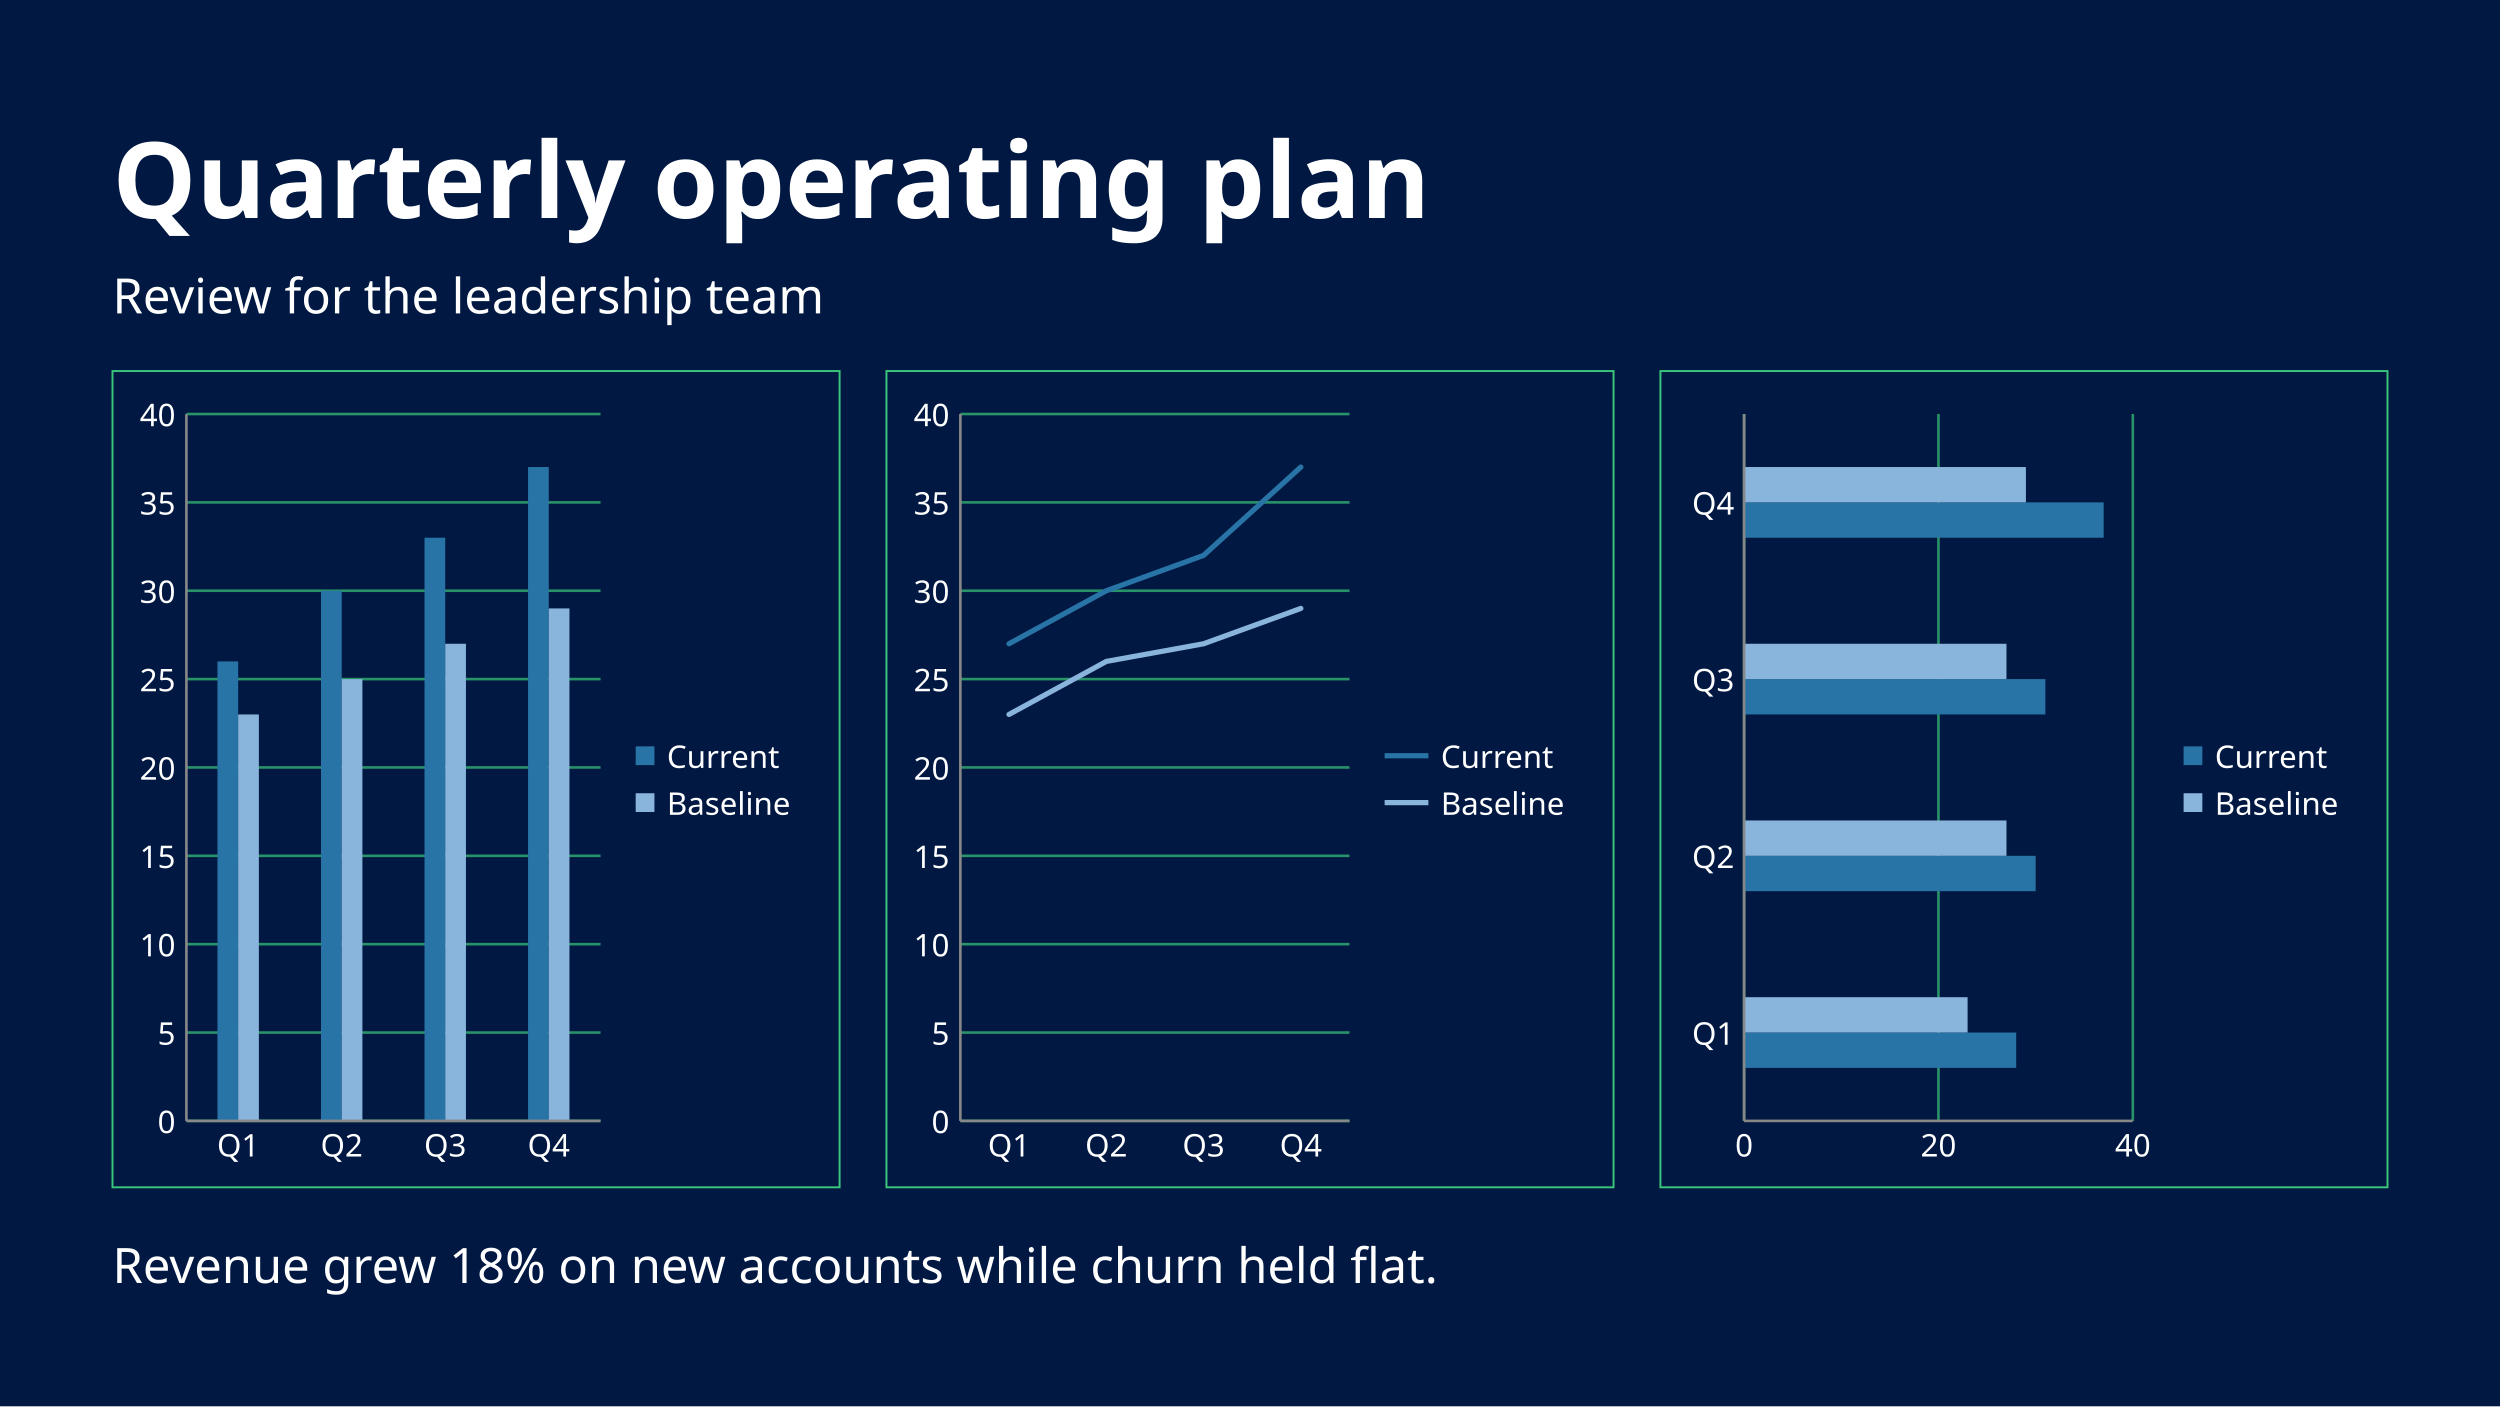
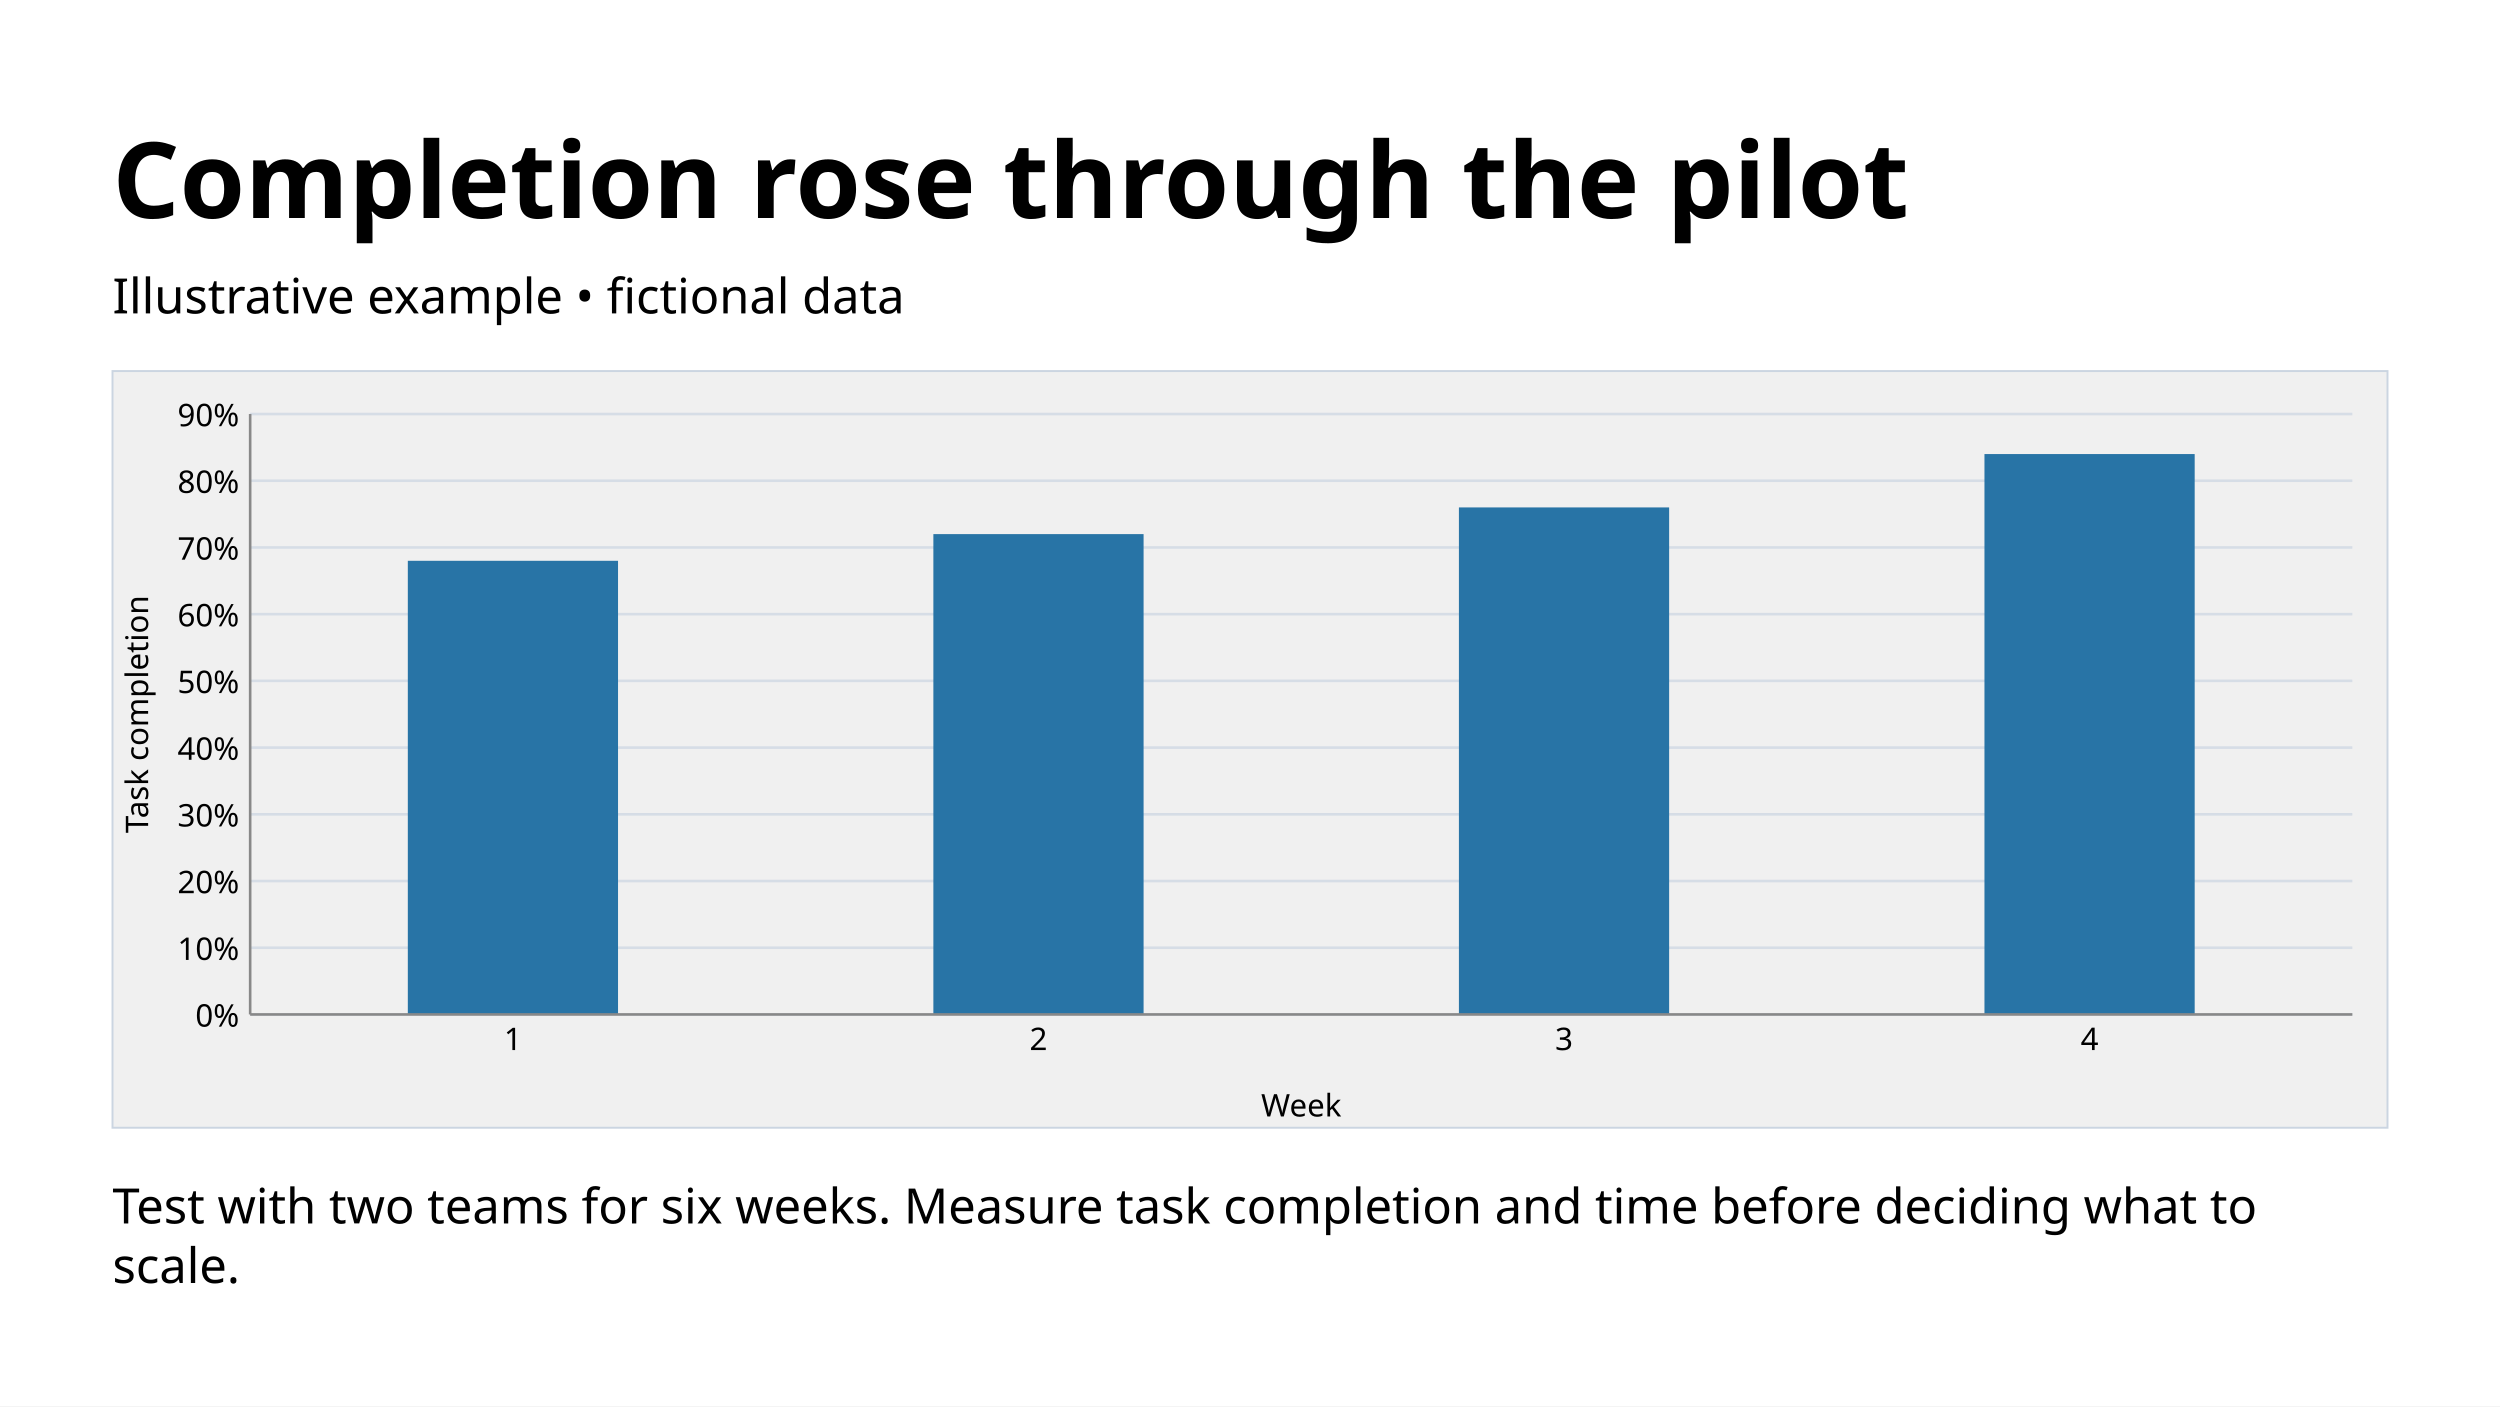
- <svg xmlns="http://www.w3.org/2000/svg" aria-label="Quarterly operating plan" aria-roledescription="slide" height="720" role="group" viewBox="0 0 1280 720" width="1280">
-   <rect aria-hidden="true" fill="#011842" height="720" opacity="1" width="1280" x="0" y="0" />
+ <svg xmlns="http://www.w3.org/2000/svg" aria-label="Completion rose through the pilot" aria-roledescription="slide" height="720" role="group" viewBox="0 0 1280 720" width="1280">
+   <rect aria-hidden="true" fill="#FFFFFF" height="720" opacity="1" width="1280" x="0" y="0" />
  <g>
-     <text fill="#FFFFFF" font-family="Aptos Display, sans-serif" font-size="54" font-weight="700" style="white-space:pre" text-anchor="start" x="57.6" xml:space="preserve" y="111.6">Quarterly operating plan</text>
+     <text fill="#000000" font-family="Aptos Display, sans-serif" font-size="54" font-weight="700" style="white-space:pre" text-anchor="start" x="57.6" xml:space="preserve" y="111.6">Completion rose through the pilot</text>
  </g>
  <g>
-     <text fill="#FFFFFF" font-family="Aptos, sans-serif" font-size="25" font-weight="400" style="white-space:pre" text-anchor="start" x="57.6" xml:space="preserve" y="160.48">Review for the leadership team</text>
+     <text fill="#000000" font-family="Aptos, sans-serif" font-size="25" font-weight="400" style="white-space:pre" text-anchor="start" x="57.6" xml:space="preserve" y="160.48">Illustrative example • fictional data</text>
  </g>
  <g>
-     <rect fill="#011842" height="417.92" stroke="#3AC67A" stroke-width="1" width="372.267" x="57.6" y="189.98" />
-     <rect fill="#2874A6" height="9.6" width="9.6" x="325.467" y="382.14" />
+     <rect fill="#F0F0F0" height="387.42" stroke="#CBD5E1" stroke-width="1" width="1164.8" x="57.6" y="189.98" />
    <g>
-       <text fill="#FFFFFF" font-family="Aptos, sans-serif" font-size="16" font-weight="400" style="white-space:pre" text-anchor="start" x="341.467" xml:space="preserve" y="393.18">Current</text>
-     </g>
-     <rect fill="#89B4DC" height="9.6" width="9.6" x="325.467" y="406.14" />
-     <g>
-       <text fill="#FFFFFF" font-family="Aptos, sans-serif" font-size="16" font-weight="400" style="white-space:pre" text-anchor="start" x="341.467" xml:space="preserve" y="417.18">Baseline</text>
+       <text fill="#000000" font-family="Aptos, sans-serif" font-size="16" font-weight="400" style="white-space:pre" text-anchor="middle" x="262.62" xml:space="preserve" y="537.64">1</text>
    </g>
    <g>
-       <text fill="#FFFFFF" font-family="Aptos, sans-serif" font-size="16" font-weight="400" style="white-space:pre" text-anchor="middle" x="121.943" xml:space="preserve" y="592.14">Q1</text>
+       <text fill="#000000" font-family="Aptos, sans-serif" font-size="16" font-weight="400" style="white-space:pre" text-anchor="middle" x="531.7" xml:space="preserve" y="537.64">2</text>
    </g>
    <g>
-       <text fill="#FFFFFF" font-family="Aptos, sans-serif" font-size="16" font-weight="400" style="white-space:pre" text-anchor="middle" x="174.95" xml:space="preserve" y="592.14">Q2</text>
+       <text fill="#000000" font-family="Aptos, sans-serif" font-size="16" font-weight="400" style="white-space:pre" text-anchor="middle" x="800.78" xml:space="preserve" y="537.64">3</text>
    </g>
    <g>
-       <text fill="#FFFFFF" font-family="Aptos, sans-serif" font-size="16" font-weight="400" style="white-space:pre" text-anchor="middle" x="227.957" xml:space="preserve" y="592.14">Q3</text>
+       <text fill="#000000" font-family="Aptos, sans-serif" font-size="16" font-weight="400" style="white-space:pre" text-anchor="middle" x="1069.86" xml:space="preserve" y="537.64">4</text>
    </g>
+     <line stroke="#CBD5E1" stroke-opacity="0.7" stroke-width="1.333" x1="128.08" x2="1204.4" y1="519.4" y2="519.4" />
    <g>
-       <text fill="#FFFFFF" font-family="Aptos, sans-serif" font-size="16" font-weight="400" style="white-space:pre" text-anchor="middle" x="280.963" xml:space="preserve" y="592.14">Q4</text>
+       <text fill="#000000" font-family="Aptos, sans-serif" font-size="16" font-weight="400" style="white-space:pre" text-anchor="end" x="122.48" xml:space="preserve" y="525.64">0%</text>
    </g>
-     <line stroke="#3AC67A" stroke-opacity="0.7" stroke-width="1.333" x1="95.44" x2="307.467" y1="573.9" y2="573.9" />
+     <line stroke="#CBD5E1" stroke-opacity="0.7" stroke-width="1.333" x1="128.08" x2="1204.4" y1="485.242" y2="485.242" />
    <g>
-       <text fill="#FFFFFF" font-family="Aptos, sans-serif" font-size="16" font-weight="400" style="white-space:pre" text-anchor="end" x="89.84" xml:space="preserve" y="580.14">0</text>
+       <text fill="#000000" font-family="Aptos, sans-serif" font-size="16" font-weight="400" style="white-space:pre" text-anchor="end" x="122.48" xml:space="preserve" y="491.482">10%</text>
    </g>
-     <line stroke="#3AC67A" stroke-opacity="0.7" stroke-width="1.333" x1="95.44" x2="307.467" y1="528.66" y2="528.66" />
+     <line stroke="#CBD5E1" stroke-opacity="0.7" stroke-width="1.333" x1="128.08" x2="1204.4" y1="451.084" y2="451.084" />
    <g>
-       <text fill="#FFFFFF" font-family="Aptos, sans-serif" font-size="16" font-weight="400" style="white-space:pre" text-anchor="end" x="89.84" xml:space="preserve" y="534.9">5</text>
+       <text fill="#000000" font-family="Aptos, sans-serif" font-size="16" font-weight="400" style="white-space:pre" text-anchor="end" x="122.48" xml:space="preserve" y="457.324">20%</text>
    </g>
-     <line stroke="#3AC67A" stroke-opacity="0.7" stroke-width="1.333" x1="95.44" x2="307.467" y1="483.42" y2="483.42" />
+     <line stroke="#CBD5E1" stroke-opacity="0.7" stroke-width="1.333" x1="128.08" x2="1204.4" y1="416.927" y2="416.927" />
    <g>
-       <text fill="#FFFFFF" font-family="Aptos, sans-serif" font-size="16" font-weight="400" style="white-space:pre" text-anchor="end" x="89.84" xml:space="preserve" y="489.66">10</text>
+       <text fill="#000000" font-family="Aptos, sans-serif" font-size="16" font-weight="400" style="white-space:pre" text-anchor="end" x="122.48" xml:space="preserve" y="423.167">30%</text>
    </g>
-     <line stroke="#3AC67A" stroke-opacity="0.7" stroke-width="1.333" x1="95.44" x2="307.467" y1="438.18" y2="438.18" />
+     <line stroke="#CBD5E1" stroke-opacity="0.7" stroke-width="1.333" x1="128.08" x2="1204.4" y1="382.769" y2="382.769" />
    <g>
-       <text fill="#FFFFFF" font-family="Aptos, sans-serif" font-size="16" font-weight="400" style="white-space:pre" text-anchor="end" x="89.84" xml:space="preserve" y="444.42">15</text>
+       <text fill="#000000" font-family="Aptos, sans-serif" font-size="16" font-weight="400" style="white-space:pre" text-anchor="end" x="122.48" xml:space="preserve" y="389.009">40%</text>
    </g>
-     <line stroke="#3AC67A" stroke-opacity="0.7" stroke-width="1.333" x1="95.44" x2="307.467" y1="392.94" y2="392.94" />
+     <line stroke="#CBD5E1" stroke-opacity="0.7" stroke-width="1.333" x1="128.08" x2="1204.4" y1="348.611" y2="348.611" />
    <g>
-       <text fill="#FFFFFF" font-family="Aptos, sans-serif" font-size="16" font-weight="400" style="white-space:pre" text-anchor="end" x="89.84" xml:space="preserve" y="399.18">20</text>
+       <text fill="#000000" font-family="Aptos, sans-serif" font-size="16" font-weight="400" style="white-space:pre" text-anchor="end" x="122.48" xml:space="preserve" y="354.851">50%</text>
    </g>
-     <line stroke="#3AC67A" stroke-opacity="0.7" stroke-width="1.333" x1="95.44" x2="307.467" y1="347.7" y2="347.7" />
+     <line stroke="#CBD5E1" stroke-opacity="0.7" stroke-width="1.333" x1="128.08" x2="1204.4" y1="314.453" y2="314.453" />
    <g>
-       <text fill="#FFFFFF" font-family="Aptos, sans-serif" font-size="16" font-weight="400" style="white-space:pre" text-anchor="end" x="89.84" xml:space="preserve" y="353.94">25</text>
+       <text fill="#000000" font-family="Aptos, sans-serif" font-size="16" font-weight="400" style="white-space:pre" text-anchor="end" x="122.48" xml:space="preserve" y="320.693">60%</text>
    </g>
-     <line stroke="#3AC67A" stroke-opacity="0.7" stroke-width="1.333" x1="95.44" x2="307.467" y1="302.46" y2="302.46" />
+     <line stroke="#CBD5E1" stroke-opacity="0.7" stroke-width="1.333" x1="128.08" x2="1204.4" y1="280.296" y2="280.296" />
    <g>
-       <text fill="#FFFFFF" font-family="Aptos, sans-serif" font-size="16" font-weight="400" style="white-space:pre" text-anchor="end" x="89.84" xml:space="preserve" y="308.7">30</text>
+       <text fill="#000000" font-family="Aptos, sans-serif" font-size="16" font-weight="400" style="white-space:pre" text-anchor="end" x="122.48" xml:space="preserve" y="286.536">70%</text>
    </g>
-     <line stroke="#3AC67A" stroke-opacity="0.7" stroke-width="1.333" x1="95.44" x2="307.467" y1="257.22" y2="257.22" />
+     <line stroke="#CBD5E1" stroke-opacity="0.7" stroke-width="1.333" x1="128.08" x2="1204.4" y1="246.138" y2="246.138" />
    <g>
-       <text fill="#FFFFFF" font-family="Aptos, sans-serif" font-size="16" font-weight="400" style="white-space:pre" text-anchor="end" x="89.84" xml:space="preserve" y="263.46">35</text>
+       <text fill="#000000" font-family="Aptos, sans-serif" font-size="16" font-weight="400" style="white-space:pre" text-anchor="end" x="122.48" xml:space="preserve" y="252.378">80%</text>
    </g>
-     <line stroke="#3AC67A" stroke-opacity="0.7" stroke-width="1.333" x1="95.44" x2="307.467" y1="211.98" y2="211.98" />
+     <line stroke="#CBD5E1" stroke-opacity="0.7" stroke-width="1.333" x1="128.08" x2="1204.4" y1="211.98" y2="211.98" />
    <g>
-       <text fill="#FFFFFF" font-family="Aptos, sans-serif" font-size="16" font-weight="400" style="white-space:pre" text-anchor="end" x="89.84" xml:space="preserve" y="218.22">40</text>
+       <text fill="#000000" font-family="Aptos, sans-serif" font-size="16" font-weight="400" style="white-space:pre" text-anchor="end" x="122.48" xml:space="preserve" y="218.22">90%</text>
    </g>
-     <rect fill="#2874A6" height="235.248" width="10.601" x="111.342" y="338.652" />
-     <rect fill="#2874A6" height="271.44" width="10.601" x="164.349" y="302.46" />
-     <rect fill="#2874A6" height="298.584" width="10.601" x="217.355" y="275.316" />
-     <rect fill="#2874A6" height="334.776" width="10.601" x="270.362" y="239.124" />
-     <rect fill="#89B4DC" height="208.104" width="10.601" x="121.943" y="365.796" />
-     <rect fill="#89B4DC" height="226.2" width="10.601" x="174.95" y="347.7" />
-     <rect fill="#89B4DC" height="244.296" width="10.601" x="227.957" y="329.604" />
-     <rect fill="#89B4DC" height="262.392" width="10.601" x="280.963" y="311.508" />
-     <line stroke="#888888" stroke-width="1.333" x1="95.44" x2="95.44" y1="211.98" y2="573.9" />
-     <line stroke="#888888" stroke-width="1.333" x1="95.44" x2="307.467" y1="573.9" y2="573.9" />
+     <rect fill="#2874A6" height="232.273" width="107.632" x="208.804" y="287.127" />
+     <rect fill="#2874A6" height="245.936" width="107.632" x="477.884" y="273.464" />
+     <rect fill="#2874A6" height="259.599" width="107.632" x="746.964" y="259.801" />
+     <rect fill="#2874A6" height="286.925" width="107.632" x="1016.044" y="232.475" />
+     <line stroke="#888888" stroke-width="1.333" x1="128.08" x2="128.08" y1="211.98" y2="519.4" />
+     <line stroke="#888888" stroke-width="1.333" x1="128.08" x2="1204.4" y1="519.4" y2="519.4" />
+     <g>
+       <text fill="#000000" font-family="Aptos, sans-serif" font-size="16" font-weight="400" style="white-space:pre" text-anchor="middle" x="666.24" xml:space="preserve" y="571.64">Week</text>
+     </g>
+     <g transform="rotate(-90 69.6 365.69)">
+       <g>
+         <text fill="#000000" font-family="Aptos, sans-serif" font-size="16" font-weight="400" style="white-space:pre" text-anchor="middle" x="69.6" xml:space="preserve" y="371.93">Task completion</text>
+       </g>
+     </g>
  </g>
  <g>
-     <rect fill="#011842" height="417.92" stroke="#3AC67A" stroke-width="1" width="372.267" x="453.867" y="189.98" />
-     <polyline fill="none" points="708.933,386.94 731.333,386.94" stroke="#2874A6" stroke-width="2.667" />
-     <g>
-       <text fill="#FFFFFF" font-family="Aptos, sans-serif" font-size="16" font-weight="400" style="white-space:pre" text-anchor="start" x="737.733" xml:space="preserve" y="393.18">Current</text>
-     </g>
-     <polyline fill="none" points="708.933,410.94 731.333,410.94" stroke="#89B4DC" stroke-width="2.667" />
-     <g>
-       <text fill="#FFFFFF" font-family="Aptos, sans-serif" font-size="16" font-weight="400" style="white-space:pre" text-anchor="start" x="737.733" xml:space="preserve" y="417.18">Baseline</text>
-     </g>
-     <g>
-       <text fill="#FFFFFF" font-family="Aptos, sans-serif" font-size="16" font-weight="400" style="white-space:pre" text-anchor="middle" x="516.61" xml:space="preserve" y="592.14">Q1</text>
-     </g>
-     <g>
-       <text fill="#FFFFFF" font-family="Aptos, sans-serif" font-size="16" font-weight="400" style="white-space:pre" text-anchor="middle" x="566.417" xml:space="preserve" y="592.14">Q2</text>
-     </g>
-     <g>
-       <text fill="#FFFFFF" font-family="Aptos, sans-serif" font-size="16" font-weight="400" style="white-space:pre" text-anchor="middle" x="616.223" xml:space="preserve" y="592.14">Q3</text>
-     </g>
-     <g>
-       <text fill="#FFFFFF" font-family="Aptos, sans-serif" font-size="16" font-weight="400" style="white-space:pre" text-anchor="middle" x="666.03" xml:space="preserve" y="592.14">Q4</text>
-     </g>
-     <line stroke="#3AC67A" stroke-opacity="0.7" stroke-width="1.333" x1="491.707" x2="690.933" y1="573.9" y2="573.9" />
-     <g>
-       <text fill="#FFFFFF" font-family="Aptos, sans-serif" font-size="16" font-weight="400" style="white-space:pre" text-anchor="end" x="486.107" xml:space="preserve" y="580.14">0</text>
-     </g>
-     <line stroke="#3AC67A" stroke-opacity="0.7" stroke-width="1.333" x1="491.707" x2="690.933" y1="528.66" y2="528.66" />
-     <g>
-       <text fill="#FFFFFF" font-family="Aptos, sans-serif" font-size="16" font-weight="400" style="white-space:pre" text-anchor="end" x="486.107" xml:space="preserve" y="534.9">5</text>
-     </g>
-     <line stroke="#3AC67A" stroke-opacity="0.7" stroke-width="1.333" x1="491.707" x2="690.933" y1="483.42" y2="483.42" />
-     <g>
-       <text fill="#FFFFFF" font-family="Aptos, sans-serif" font-size="16" font-weight="400" style="white-space:pre" text-anchor="end" x="486.107" xml:space="preserve" y="489.66">10</text>
-     </g>
-     <line stroke="#3AC67A" stroke-opacity="0.7" stroke-width="1.333" x1="491.707" x2="690.933" y1="438.18" y2="438.18" />
-     <g>
-       <text fill="#FFFFFF" font-family="Aptos, sans-serif" font-size="16" font-weight="400" style="white-space:pre" text-anchor="end" x="486.107" xml:space="preserve" y="444.42">15</text>
-     </g>
-     <line stroke="#3AC67A" stroke-opacity="0.7" stroke-width="1.333" x1="491.707" x2="690.933" y1="392.94" y2="392.94" />
-     <g>
-       <text fill="#FFFFFF" font-family="Aptos, sans-serif" font-size="16" font-weight="400" style="white-space:pre" text-anchor="end" x="486.107" xml:space="preserve" y="399.18">20</text>
-     </g>
-     <line stroke="#3AC67A" stroke-opacity="0.7" stroke-width="1.333" x1="491.707" x2="690.933" y1="347.7" y2="347.7" />
-     <g>
-       <text fill="#FFFFFF" font-family="Aptos, sans-serif" font-size="16" font-weight="400" style="white-space:pre" text-anchor="end" x="486.107" xml:space="preserve" y="353.94">25</text>
-     </g>
-     <line stroke="#3AC67A" stroke-opacity="0.7" stroke-width="1.333" x1="491.707" x2="690.933" y1="302.46" y2="302.46" />
-     <g>
-       <text fill="#FFFFFF" font-family="Aptos, sans-serif" font-size="16" font-weight="400" style="white-space:pre" text-anchor="end" x="486.107" xml:space="preserve" y="308.7">30</text>
-     </g>
-     <line stroke="#3AC67A" stroke-opacity="0.7" stroke-width="1.333" x1="491.707" x2="690.933" y1="257.22" y2="257.22" />
-     <g>
-       <text fill="#FFFFFF" font-family="Aptos, sans-serif" font-size="16" font-weight="400" style="white-space:pre" text-anchor="end" x="486.107" xml:space="preserve" y="263.46">35</text>
-     </g>
-     <line stroke="#3AC67A" stroke-opacity="0.7" stroke-width="1.333" x1="491.707" x2="690.933" y1="211.98" y2="211.98" />
-     <g>
-       <text fill="#FFFFFF" font-family="Aptos, sans-serif" font-size="16" font-weight="400" style="white-space:pre" text-anchor="end" x="486.107" xml:space="preserve" y="218.22">40</text>
-     </g>
-     <polyline fill="none" points="516.61,329.604 566.417,302.46 616.223,284.364 666.03,239.124" stroke="#2874A6" stroke-linecap="round" stroke-linejoin="round" stroke-width="2.667" />
-     <polyline fill="none" points="516.61,365.796 566.417,338.652 616.223,329.604 666.03,311.508" stroke="#89B4DC" stroke-linecap="round" stroke-linejoin="round" stroke-width="2.667" />
-     <line stroke="#888888" stroke-width="1.333" x1="491.707" x2="491.707" y1="211.98" y2="573.9" />
-     <line stroke="#888888" stroke-width="1.333" x1="491.707" x2="690.933" y1="573.9" y2="573.9" />
-   </g>
-   <g>
-     <rect fill="#011842" height="417.92" stroke="#3AC67A" stroke-width="1" width="372.267" x="850.133" y="189.98" />
-     <rect fill="#2874A6" height="9.6" width="9.6" x="1118" y="382.14" />
-     <g>
-       <text fill="#FFFFFF" font-family="Aptos, sans-serif" font-size="16" font-weight="400" style="white-space:pre" text-anchor="start" x="1134" xml:space="preserve" y="393.18">Current</text>
-     </g>
-     <rect fill="#89B4DC" height="9.6" width="9.6" x="1118" y="406.14" />
-     <g>
-       <text fill="#FFFFFF" font-family="Aptos, sans-serif" font-size="16" font-weight="400" style="white-space:pre" text-anchor="start" x="1134" xml:space="preserve" y="417.18">Baseline</text>
-     </g>
-     <g>
-       <text fill="#FFFFFF" font-family="Aptos, sans-serif" font-size="16" font-weight="400" style="white-space:pre" text-anchor="end" x="887.973" xml:space="preserve" y="534.9">Q1</text>
-     </g>
-     <g>
-       <text fill="#FFFFFF" font-family="Aptos, sans-serif" font-size="16" font-weight="400" style="white-space:pre" text-anchor="end" x="887.973" xml:space="preserve" y="444.42">Q2</text>
-     </g>
-     <g>
-       <text fill="#FFFFFF" font-family="Aptos, sans-serif" font-size="16" font-weight="400" style="white-space:pre" text-anchor="end" x="887.973" xml:space="preserve" y="353.94">Q3</text>
-     </g>
-     <g>
-       <text fill="#FFFFFF" font-family="Aptos, sans-serif" font-size="16" font-weight="400" style="white-space:pre" text-anchor="end" x="887.973" xml:space="preserve" y="263.46">Q4</text>
-     </g>
-     <line stroke="#3AC67A" stroke-opacity="0.7" stroke-width="1.333" x1="892.973" x2="892.973" y1="211.98" y2="573.9" />
-     <g>
-       <text fill="#FFFFFF" font-family="Aptos, sans-serif" font-size="16" font-weight="400" style="white-space:pre" text-anchor="middle" x="892.973" xml:space="preserve" y="592.14">0</text>
-     </g>
-     <line stroke="#3AC67A" stroke-opacity="0.7" stroke-width="1.333" x1="992.487" x2="992.487" y1="211.98" y2="573.9" />
-     <g>
-       <text fill="#FFFFFF" font-family="Aptos, sans-serif" font-size="16" font-weight="400" style="white-space:pre" text-anchor="middle" x="992.487" xml:space="preserve" y="592.14">20</text>
-     </g>
-     <line stroke="#3AC67A" stroke-opacity="0.7" stroke-width="1.333" x1="1092" x2="1092" y1="211.98" y2="573.9" />
-     <g>
-       <text fill="#FFFFFF" font-family="Aptos, sans-serif" font-size="16" font-weight="400" style="white-space:pre" text-anchor="middle" x="1092" xml:space="preserve" y="592.14">40</text>
-     </g>
-     <rect fill="#2874A6" height="18.096" width="139.319" x="892.973" y="528.66" />
-     <rect fill="#2874A6" height="18.096" width="149.27" x="892.973" y="438.18" />
-     <rect fill="#2874A6" height="18.096" width="154.246" x="892.973" y="347.7" />
-     <rect fill="#2874A6" height="18.096" width="184.1" x="892.973" y="257.22" />
-     <rect fill="#89B4DC" height="18.096" width="114.44" x="892.973" y="510.564" />
-     <rect fill="#89B4DC" height="18.096" width="134.343" x="892.973" y="420.084" />
-     <rect fill="#89B4DC" height="18.096" width="134.343" x="892.973" y="329.604" />
-     <rect fill="#89B4DC" height="18.096" width="144.294" x="892.973" y="239.124" />
-     <line stroke="#888888" stroke-width="1.333" x1="892.973" x2="892.973" y1="211.98" y2="573.9" />
-     <line stroke="#888888" stroke-width="1.333" x1="892.973" x2="1092" y1="573.9" y2="573.9" />
-   </g>
-   <g>
-     <text fill="#FFFFFF" font-family="Aptos, sans-serif" font-size="25" font-weight="400" style="white-space:pre" text-anchor="start" x="57.6" xml:space="preserve" y="656.9">Revenue grew 18% on new accounts while churn held flat.</text>
+     <text fill="#000000" font-family="Aptos, sans-serif" font-size="25" font-weight="400" style="white-space:pre" text-anchor="start" x="57.6" xml:space="preserve" y="626.4">Test with two teams for six weeks. Measure task completion and time before deciding what to </text>
+     <text fill="#000000" font-family="Aptos, sans-serif" font-size="25" font-weight="400" style="white-space:pre" text-anchor="start" x="57.6" xml:space="preserve" y="656.9">scale.</text>
  </g>
</svg>
